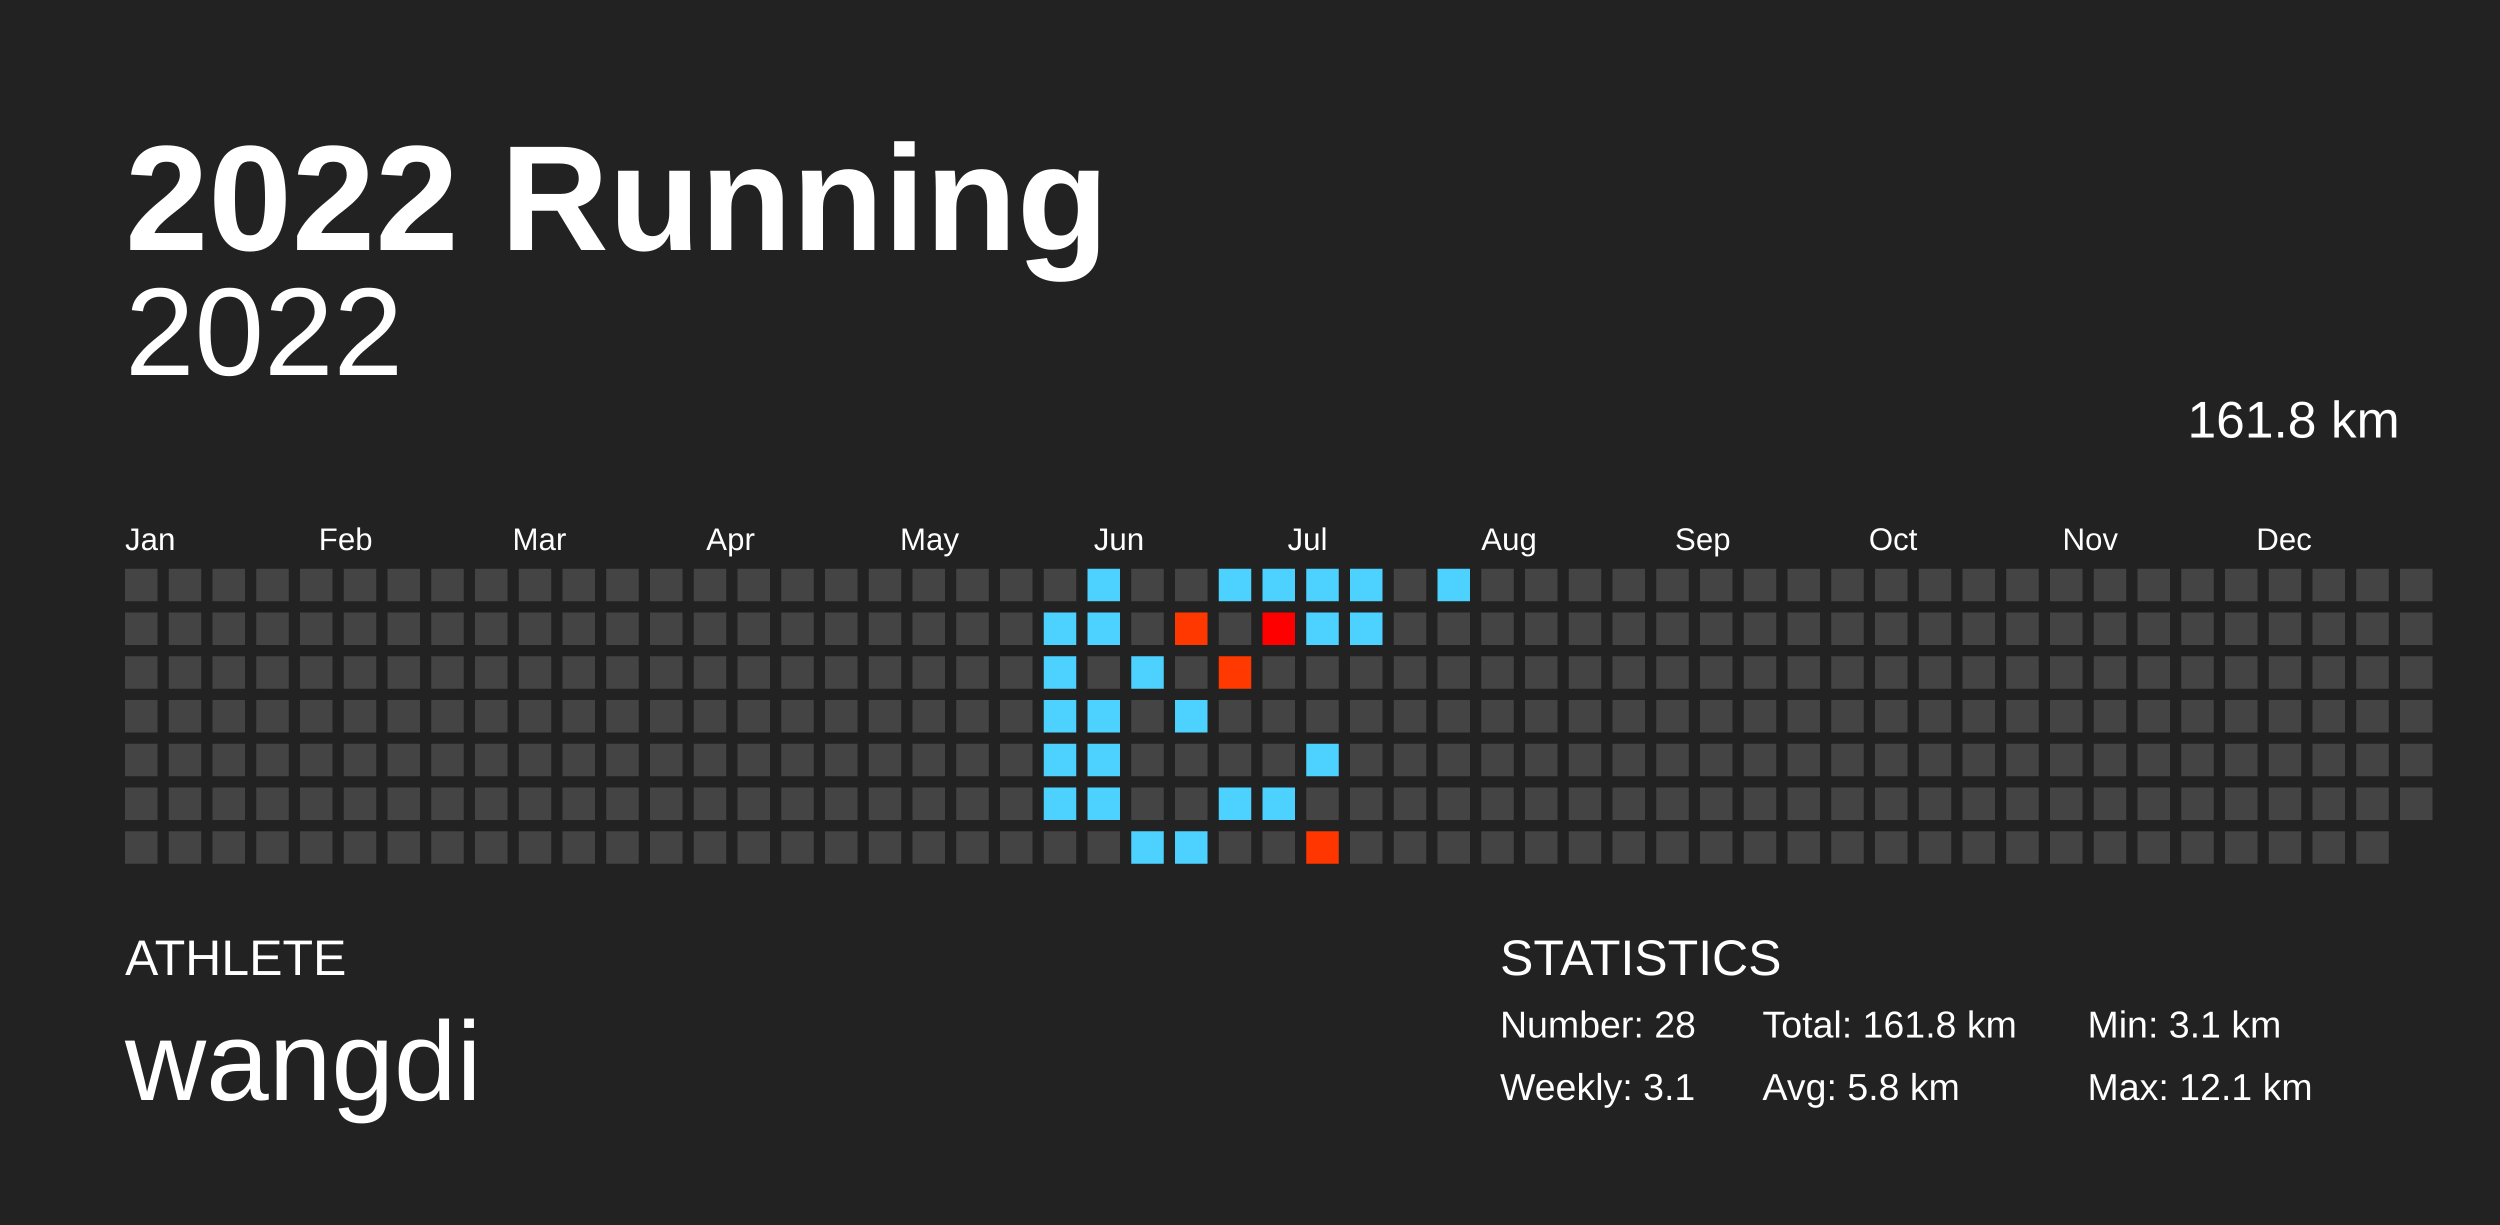
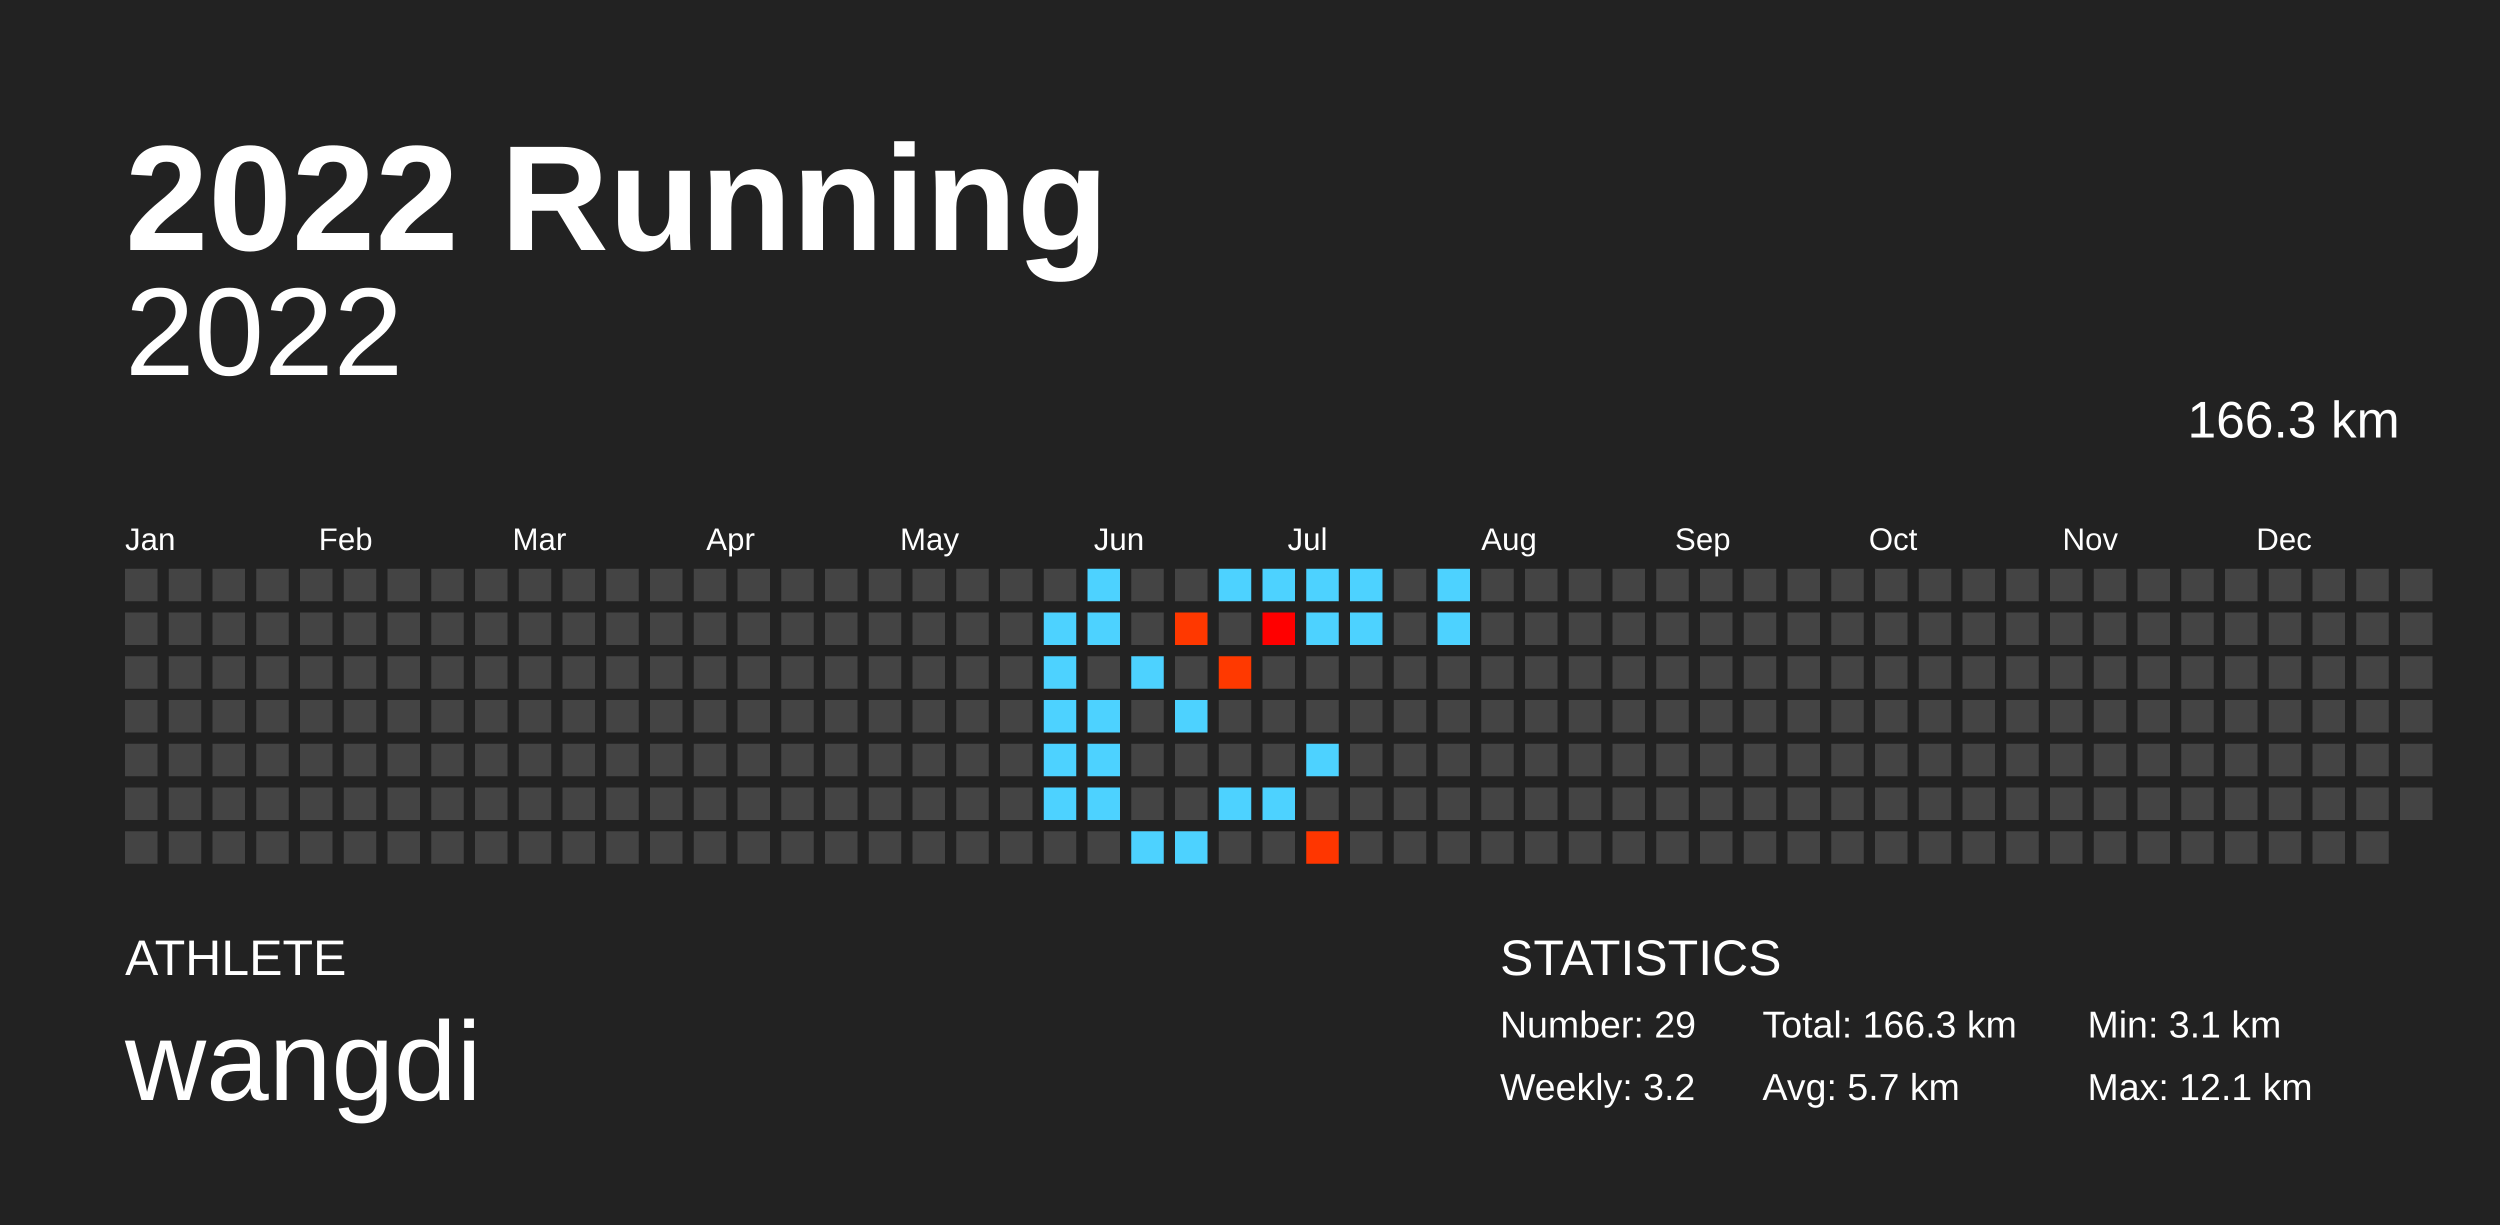
<svg xmlns="http://www.w3.org/2000/svg" baseProfile="full" height="98mm" version="1.1" viewBox="0,0,200,98" width="200mm">
  <defs />
  <rect fill="#222222" height="98" width="200" x="0" y="0" />
  <text fill="#FFFFFF" style="font-size:12px; font-family:Arial; font-weight:bold;" x="10" y="20">2022 Running</text>
  <text fill="#FFFFFF" style="font-size:4px; font-family:Arial" x="10" y="78">ATHLETE</text>
  <text fill="#FFFFFF" style="font-size:9px; font-family:Arial" x="10" y="88">wangdi</text>
  <text fill="#FFFFFF" style="font-size:4px; font-family:Arial" x="120" y="78">STATISTICS</text>
-   <text fill="#FFFFFF" style="font-size:3px; font-family:Arial" x="120" y="83">Number: 28</text>
-   <text fill="#FFFFFF" style="font-size:3px; font-family:Arial" x="120" y="88">Weekly: 3.1</text>
-   <text fill="#FFFFFF" style="font-size:3px; font-family:Arial" x="141" y="83">Total: 161.8 km</text>
-   <text fill="#FFFFFF" style="font-size:3px; font-family:Arial" x="141" y="88">Avg: 5.8 km</text>
+   <text fill="#FFFFFF" style="font-size:3px; font-family:Arial" x="120" y="83">Number: 29</text>
+   <text fill="#FFFFFF" style="font-size:3px; font-family:Arial" x="120" y="88">Weekly: 3.2</text>
+   <text fill="#FFFFFF" style="font-size:3px; font-family:Arial" x="141" y="83">Total: 166.3 km</text>
+   <text fill="#FFFFFF" style="font-size:3px; font-family:Arial" x="141" y="88">Avg: 5.7 km</text>
  <text fill="#FFFFFF" style="font-size:3px; font-family:Arial" x="167" y="83">Min: 3.1 km</text>
  <text fill="#FFFFFF" style="font-size:3px; font-family:Arial" x="167" y="88">Max: 12.1 km</text>
  <text alignment-baseline="hanging" fill="#FFFFFF" style="font-size:10.0px; font-family:Arial;" x="10" y="30">2022</text>
-   <text alignment-baseline="hanging" fill="#FFFFFF" style="font-size:4.125px; font-family:Arial;" x="175" y="35">161.8 km</text>
+   <text alignment-baseline="hanging" fill="#FFFFFF" style="font-size:4.125px; font-family:Arial;" x="175" y="35">166.3 km</text>
  <text fill="#FFFFFF" style="font-size:2.5px; font-family:Arial" x="10.0" y="44">Jan</text>
  <text fill="#FFFFFF" style="font-size:2.5px; font-family:Arial" x="25.5" y="44">Feb</text>
  <text fill="#FFFFFF" style="font-size:2.5px; font-family:Arial" x="41.0" y="44">Mar</text>
  <text fill="#FFFFFF" style="font-size:2.5px; font-family:Arial" x="56.5" y="44">Apr</text>
  <text fill="#FFFFFF" style="font-size:2.5px; font-family:Arial" x="72.0" y="44">May</text>
  <text fill="#FFFFFF" style="font-size:2.5px; font-family:Arial" x="87.5" y="44">Jun</text>
  <text fill="#FFFFFF" style="font-size:2.5px; font-family:Arial" x="103.0" y="44">Jul</text>
  <text fill="#FFFFFF" style="font-size:2.5px; font-family:Arial" x="118.5" y="44">Aug</text>
  <text fill="#FFFFFF" style="font-size:2.5px; font-family:Arial" x="134.0" y="44">Sep</text>
  <text fill="#FFFFFF" style="font-size:2.5px; font-family:Arial" x="149.5" y="44">Oct</text>
  <text fill="#FFFFFF" style="font-size:2.5px; font-family:Arial" x="165.0" y="44">Nov</text>
  <text fill="#FFFFFF" style="font-size:2.5px; font-family:Arial" x="180.5" y="44">Dec</text>
  <rect fill="#444444" height="2.6" width="2.6" x="10.0" y="45.5" />
  <rect fill="#444444" height="2.6" width="2.6" x="10.0" y="49.0" />
  <rect fill="#444444" height="2.6" width="2.6" x="10.0" y="52.5" />
  <rect fill="#444444" height="2.6" width="2.6" x="10.0" y="56.0" />
  <rect fill="#444444" height="2.6" width="2.6" x="10.0" y="59.5" />
  <rect fill="#444444" height="2.6" width="2.6" x="10.0" y="63.0" />
  <rect fill="#444444" height="2.6" width="2.6" x="10.0" y="66.5" />
  <rect fill="#444444" height="2.6" width="2.6" x="13.5" y="45.5" />
  <rect fill="#444444" height="2.6" width="2.6" x="13.5" y="49.0" />
  <rect fill="#444444" height="2.6" width="2.6" x="13.5" y="52.5" />
  <rect fill="#444444" height="2.6" width="2.6" x="13.5" y="56.0" />
  <rect fill="#444444" height="2.6" width="2.6" x="13.5" y="59.5" />
  <rect fill="#444444" height="2.6" width="2.6" x="13.5" y="63.0" />
  <rect fill="#444444" height="2.6" width="2.6" x="13.5" y="66.5" />
  <rect fill="#444444" height="2.6" width="2.6" x="17.0" y="45.5" />
  <rect fill="#444444" height="2.6" width="2.6" x="17.0" y="49.0" />
  <rect fill="#444444" height="2.6" width="2.6" x="17.0" y="52.5" />
  <rect fill="#444444" height="2.6" width="2.6" x="17.0" y="56.0" />
  <rect fill="#444444" height="2.6" width="2.6" x="17.0" y="59.5" />
  <rect fill="#444444" height="2.6" width="2.6" x="17.0" y="63.0" />
  <rect fill="#444444" height="2.6" width="2.6" x="17.0" y="66.5" />
  <rect fill="#444444" height="2.6" width="2.6" x="20.5" y="45.5" />
  <rect fill="#444444" height="2.6" width="2.6" x="20.5" y="49.0" />
  <rect fill="#444444" height="2.6" width="2.6" x="20.5" y="52.5" />
  <rect fill="#444444" height="2.6" width="2.6" x="20.5" y="56.0" />
  <rect fill="#444444" height="2.6" width="2.6" x="20.5" y="59.5" />
  <rect fill="#444444" height="2.6" width="2.6" x="20.5" y="63.0" />
  <rect fill="#444444" height="2.6" width="2.6" x="20.5" y="66.5" />
  <rect fill="#444444" height="2.6" width="2.6" x="24.0" y="45.5" />
  <rect fill="#444444" height="2.6" width="2.6" x="24.0" y="49.0" />
  <rect fill="#444444" height="2.6" width="2.6" x="24.0" y="52.5" />
  <rect fill="#444444" height="2.6" width="2.6" x="24.0" y="56.0" />
  <rect fill="#444444" height="2.6" width="2.6" x="24.0" y="59.5" />
  <rect fill="#444444" height="2.6" width="2.6" x="24.0" y="63.0" />
  <rect fill="#444444" height="2.6" width="2.6" x="24.0" y="66.5" />
  <rect fill="#444444" height="2.6" width="2.6" x="27.5" y="45.5" />
  <rect fill="#444444" height="2.6" width="2.6" x="27.5" y="49.0" />
  <rect fill="#444444" height="2.6" width="2.6" x="27.5" y="52.5" />
  <rect fill="#444444" height="2.6" width="2.6" x="27.5" y="56.0" />
  <rect fill="#444444" height="2.6" width="2.6" x="27.5" y="59.5" />
  <rect fill="#444444" height="2.6" width="2.6" x="27.5" y="63.0" />
  <rect fill="#444444" height="2.6" width="2.6" x="27.5" y="66.5" />
  <rect fill="#444444" height="2.6" width="2.6" x="31.0" y="45.5" />
  <rect fill="#444444" height="2.6" width="2.6" x="31.0" y="49.0" />
  <rect fill="#444444" height="2.6" width="2.6" x="31.0" y="52.5" />
  <rect fill="#444444" height="2.6" width="2.6" x="31.0" y="56.0" />
  <rect fill="#444444" height="2.6" width="2.6" x="31.0" y="59.5" />
  <rect fill="#444444" height="2.6" width="2.6" x="31.0" y="63.0" />
  <rect fill="#444444" height="2.6" width="2.6" x="31.0" y="66.5" />
  <rect fill="#444444" height="2.6" width="2.6" x="34.5" y="45.5" />
  <rect fill="#444444" height="2.6" width="2.6" x="34.5" y="49.0" />
  <rect fill="#444444" height="2.6" width="2.6" x="34.5" y="52.5" />
  <rect fill="#444444" height="2.6" width="2.6" x="34.5" y="56.0" />
  <rect fill="#444444" height="2.6" width="2.6" x="34.5" y="59.5" />
  <rect fill="#444444" height="2.6" width="2.6" x="34.5" y="63.0" />
  <rect fill="#444444" height="2.6" width="2.6" x="34.5" y="66.5" />
  <rect fill="#444444" height="2.6" width="2.6" x="38.0" y="45.5" />
  <rect fill="#444444" height="2.6" width="2.6" x="38.0" y="49.0" />
  <rect fill="#444444" height="2.6" width="2.6" x="38.0" y="52.5" />
  <rect fill="#444444" height="2.6" width="2.6" x="38.0" y="56.0" />
  <rect fill="#444444" height="2.6" width="2.6" x="38.0" y="59.5" />
  <rect fill="#444444" height="2.6" width="2.6" x="38.0" y="63.0" />
  <rect fill="#444444" height="2.6" width="2.6" x="38.0" y="66.5" />
  <rect fill="#444444" height="2.6" width="2.6" x="41.5" y="45.5" />
  <rect fill="#444444" height="2.6" width="2.6" x="41.5" y="49.0" />
  <rect fill="#444444" height="2.6" width="2.6" x="41.5" y="52.5" />
  <rect fill="#444444" height="2.6" width="2.6" x="41.5" y="56.0" />
  <rect fill="#444444" height="2.6" width="2.6" x="41.5" y="59.5" />
  <rect fill="#444444" height="2.6" width="2.6" x="41.5" y="63.0" />
  <rect fill="#444444" height="2.6" width="2.6" x="41.5" y="66.5" />
  <rect fill="#444444" height="2.6" width="2.6" x="45.0" y="45.5" />
  <rect fill="#444444" height="2.6" width="2.6" x="45.0" y="49.0" />
  <rect fill="#444444" height="2.6" width="2.6" x="45.0" y="52.5" />
  <rect fill="#444444" height="2.6" width="2.6" x="45.0" y="56.0" />
  <rect fill="#444444" height="2.6" width="2.6" x="45.0" y="59.5" />
  <rect fill="#444444" height="2.6" width="2.6" x="45.0" y="63.0" />
  <rect fill="#444444" height="2.6" width="2.6" x="45.0" y="66.5" />
  <rect fill="#444444" height="2.6" width="2.6" x="48.5" y="45.5" />
  <rect fill="#444444" height="2.6" width="2.6" x="48.5" y="49.0" />
  <rect fill="#444444" height="2.6" width="2.6" x="48.5" y="52.5" />
  <rect fill="#444444" height="2.6" width="2.6" x="48.5" y="56.0" />
  <rect fill="#444444" height="2.6" width="2.6" x="48.5" y="59.5" />
  <rect fill="#444444" height="2.6" width="2.6" x="48.5" y="63.0" />
  <rect fill="#444444" height="2.6" width="2.6" x="48.5" y="66.5" />
  <rect fill="#444444" height="2.6" width="2.6" x="52.0" y="45.5" />
  <rect fill="#444444" height="2.6" width="2.6" x="52.0" y="49.0" />
  <rect fill="#444444" height="2.6" width="2.6" x="52.0" y="52.5" />
  <rect fill="#444444" height="2.6" width="2.6" x="52.0" y="56.0" />
  <rect fill="#444444" height="2.6" width="2.6" x="52.0" y="59.5" />
  <rect fill="#444444" height="2.6" width="2.6" x="52.0" y="63.0" />
  <rect fill="#444444" height="2.6" width="2.6" x="52.0" y="66.5" />
  <rect fill="#444444" height="2.6" width="2.6" x="55.5" y="45.5" />
  <rect fill="#444444" height="2.6" width="2.6" x="55.5" y="49.0" />
  <rect fill="#444444" height="2.6" width="2.6" x="55.5" y="52.5" />
  <rect fill="#444444" height="2.6" width="2.6" x="55.5" y="56.0" />
  <rect fill="#444444" height="2.6" width="2.6" x="55.5" y="59.5" />
  <rect fill="#444444" height="2.6" width="2.6" x="55.5" y="63.0" />
  <rect fill="#444444" height="2.6" width="2.6" x="55.5" y="66.5" />
  <rect fill="#444444" height="2.6" width="2.6" x="59.0" y="45.5" />
  <rect fill="#444444" height="2.6" width="2.6" x="59.0" y="49.0" />
  <rect fill="#444444" height="2.6" width="2.6" x="59.0" y="52.5" />
  <rect fill="#444444" height="2.6" width="2.6" x="59.0" y="56.0" />
  <rect fill="#444444" height="2.6" width="2.6" x="59.0" y="59.5" />
  <rect fill="#444444" height="2.6" width="2.6" x="59.0" y="63.0" />
  <rect fill="#444444" height="2.6" width="2.6" x="59.0" y="66.5" />
  <rect fill="#444444" height="2.6" width="2.6" x="62.5" y="45.5" />
  <rect fill="#444444" height="2.6" width="2.6" x="62.5" y="49.0" />
  <rect fill="#444444" height="2.6" width="2.6" x="62.5" y="52.5" />
  <rect fill="#444444" height="2.6" width="2.6" x="62.5" y="56.0" />
  <rect fill="#444444" height="2.6" width="2.6" x="62.5" y="59.5" />
  <rect fill="#444444" height="2.6" width="2.6" x="62.5" y="63.0" />
  <rect fill="#444444" height="2.6" width="2.6" x="62.5" y="66.5" />
  <rect fill="#444444" height="2.6" width="2.6" x="66.0" y="45.5" />
  <rect fill="#444444" height="2.6" width="2.6" x="66.0" y="49.0" />
  <rect fill="#444444" height="2.6" width="2.6" x="66.0" y="52.5" />
  <rect fill="#444444" height="2.6" width="2.6" x="66.0" y="56.0" />
  <rect fill="#444444" height="2.6" width="2.6" x="66.0" y="59.5" />
  <rect fill="#444444" height="2.6" width="2.6" x="66.0" y="63.0" />
  <rect fill="#444444" height="2.6" width="2.6" x="66.0" y="66.5" />
  <rect fill="#444444" height="2.6" width="2.6" x="69.5" y="45.5" />
  <rect fill="#444444" height="2.6" width="2.6" x="69.5" y="49.0" />
  <rect fill="#444444" height="2.6" width="2.6" x="69.5" y="52.5" />
  <rect fill="#444444" height="2.6" width="2.6" x="69.5" y="56.0" />
  <rect fill="#444444" height="2.6" width="2.6" x="69.5" y="59.5" />
  <rect fill="#444444" height="2.6" width="2.6" x="69.5" y="63.0" />
  <rect fill="#444444" height="2.6" width="2.6" x="69.5" y="66.5" />
  <rect fill="#444444" height="2.6" width="2.6" x="73.0" y="45.5" />
  <rect fill="#444444" height="2.6" width="2.6" x="73.0" y="49.0" />
  <rect fill="#444444" height="2.6" width="2.6" x="73.0" y="52.5" />
  <rect fill="#444444" height="2.6" width="2.6" x="73.0" y="56.0" />
  <rect fill="#444444" height="2.6" width="2.6" x="73.0" y="59.5" />
  <rect fill="#444444" height="2.6" width="2.6" x="73.0" y="63.0" />
  <rect fill="#444444" height="2.6" width="2.6" x="73.0" y="66.5" />
  <rect fill="#444444" height="2.6" width="2.6" x="76.5" y="45.5" />
  <rect fill="#444444" height="2.6" width="2.6" x="76.5" y="49.0" />
  <rect fill="#444444" height="2.6" width="2.6" x="76.5" y="52.5" />
  <rect fill="#444444" height="2.6" width="2.6" x="76.5" y="56.0" />
  <rect fill="#444444" height="2.6" width="2.6" x="76.5" y="59.5" />
  <rect fill="#444444" height="2.6" width="2.6" x="76.5" y="63.0" />
  <rect fill="#444444" height="2.6" width="2.6" x="76.5" y="66.5" />
  <rect fill="#444444" height="2.6" width="2.6" x="80.0" y="45.5" />
  <rect fill="#444444" height="2.6" width="2.6" x="80.0" y="49.0" />
  <rect fill="#444444" height="2.6" width="2.6" x="80.0" y="52.5" />
  <rect fill="#444444" height="2.6" width="2.6" x="80.0" y="56.0" />
  <rect fill="#444444" height="2.6" width="2.6" x="80.0" y="59.5" />
  <rect fill="#444444" height="2.6" width="2.6" x="80.0" y="63.0" />
  <rect fill="#444444" height="2.6" width="2.6" x="80.0" y="66.5" />
  <rect fill="#444444" height="2.6" width="2.6" x="83.5" y="45.5" />
  <rect fill="#4dd2ff" height="2.6" width="2.6" x="83.5" y="49.0" />
  <rect fill="#4dd2ff" height="2.6" width="2.6" x="83.5" y="52.5" />
  <rect fill="#4dd2ff" height="2.6" width="2.6" x="83.5" y="56.0" />
  <rect fill="#4dd2ff" height="2.6" width="2.6" x="83.5" y="59.5" />
  <rect fill="#4dd2ff" height="2.6" width="2.6" x="83.5" y="63.0" />
  <rect fill="#444444" height="2.6" width="2.6" x="83.5" y="66.5" />
  <rect fill="#4dd2ff" height="2.6" width="2.6" x="87.0" y="45.5" />
  <rect fill="#4dd2ff" height="2.6" width="2.6" x="87.0" y="49.0" />
  <rect fill="#444444" height="2.6" width="2.6" x="87.0" y="52.5" />
  <rect fill="#4dd2ff" height="2.6" width="2.6" x="87.0" y="56.0" />
  <rect fill="#4dd2ff" height="2.6" width="2.6" x="87.0" y="59.5" />
  <rect fill="#4dd2ff" height="2.6" width="2.6" x="87.0" y="63.0" />
  <rect fill="#444444" height="2.6" width="2.6" x="87.0" y="66.5" />
  <rect fill="#444444" height="2.6" width="2.6" x="90.5" y="45.5" />
  <rect fill="#444444" height="2.6" width="2.6" x="90.5" y="49.0" />
  <rect fill="#4dd2ff" height="2.6" width="2.6" x="90.5" y="52.5" />
  <rect fill="#444444" height="2.6" width="2.6" x="90.5" y="56.0" />
  <rect fill="#444444" height="2.6" width="2.6" x="90.5" y="59.5" />
  <rect fill="#444444" height="2.6" width="2.6" x="90.5" y="63.0" />
  <rect fill="#4dd2ff" height="2.6" width="2.6" x="90.5" y="66.5" />
  <rect fill="#444444" height="2.6" width="2.6" x="94.0" y="45.5" />
  <rect fill="#ff3800" height="2.6" width="2.6" x="94.0" y="49.0" />
  <rect fill="#444444" height="2.6" width="2.6" x="94.0" y="52.5" />
  <rect fill="#4dd2ff" height="2.6" width="2.6" x="94.0" y="56.0" />
  <rect fill="#444444" height="2.6" width="2.6" x="94.0" y="59.5" />
  <rect fill="#444444" height="2.6" width="2.6" x="94.0" y="63.0" />
  <rect fill="#4dd2ff" height="2.6" width="2.6" x="94.0" y="66.5" />
  <rect fill="#4dd2ff" height="2.6" width="2.6" x="97.5" y="45.5" />
  <rect fill="#444444" height="2.6" width="2.6" x="97.5" y="49.0" />
  <rect fill="#ff3900" height="2.6" width="2.6" x="97.5" y="52.5" />
  <rect fill="#444444" height="2.6" width="2.6" x="97.5" y="56.0" />
  <rect fill="#444444" height="2.6" width="2.6" x="97.5" y="59.5" />
  <rect fill="#4dd2ff" height="2.6" width="2.6" x="97.5" y="63.0" />
  <rect fill="#444444" height="2.6" width="2.6" x="97.5" y="66.5" />
  <rect fill="#4dd2ff" height="2.6" width="2.6" x="101.0" y="45.5" />
  <rect fill="#ff0000" height="2.6" width="2.6" x="101.0" y="49.0" />
  <rect fill="#444444" height="2.6" width="2.6" x="101.0" y="52.5" />
  <rect fill="#444444" height="2.6" width="2.6" x="101.0" y="56.0" />
  <rect fill="#444444" height="2.6" width="2.6" x="101.0" y="59.5" />
  <rect fill="#4dd2ff" height="2.6" width="2.6" x="101.0" y="63.0" />
  <rect fill="#444444" height="2.6" width="2.6" x="101.0" y="66.5" />
  <rect fill="#4dd2ff" height="2.6" width="2.6" x="104.5" y="45.5" />
  <rect fill="#4dd2ff" height="2.6" width="2.6" x="104.5" y="49.0" />
  <rect fill="#444444" height="2.6" width="2.6" x="104.5" y="52.5" />
  <rect fill="#444444" height="2.6" width="2.6" x="104.5" y="56.0" />
  <rect fill="#4dd2ff" height="2.6" width="2.6" x="104.5" y="59.5" />
  <rect fill="#444444" height="2.6" width="2.6" x="104.5" y="63.0" />
  <rect fill="#ff3600" height="2.6" width="2.6" x="104.5" y="66.5" />
  <rect fill="#4dd2ff" height="2.6" width="2.6" x="108.0" y="45.5" />
  <rect fill="#4dd2ff" height="2.6" width="2.6" x="108.0" y="49.0" />
  <rect fill="#444444" height="2.6" width="2.6" x="108.0" y="52.5" />
  <rect fill="#444444" height="2.6" width="2.6" x="108.0" y="56.0" />
  <rect fill="#444444" height="2.6" width="2.6" x="108.0" y="59.5" />
  <rect fill="#444444" height="2.6" width="2.6" x="108.0" y="63.0" />
  <rect fill="#444444" height="2.6" width="2.6" x="108.0" y="66.5" />
  <rect fill="#444444" height="2.6" width="2.6" x="111.5" y="45.5" />
  <rect fill="#444444" height="2.6" width="2.6" x="111.5" y="49.0" />
  <rect fill="#444444" height="2.6" width="2.6" x="111.5" y="52.5" />
  <rect fill="#444444" height="2.6" width="2.6" x="111.5" y="56.0" />
  <rect fill="#444444" height="2.6" width="2.6" x="111.5" y="59.5" />
  <rect fill="#444444" height="2.6" width="2.6" x="111.5" y="63.0" />
  <rect fill="#444444" height="2.6" width="2.6" x="111.5" y="66.5" />
  <rect fill="#4dd2ff" height="2.6" width="2.6" x="115.0" y="45.5" />
-   <rect fill="#444444" height="2.6" width="2.6" x="115.0" y="49.0" />
+   <rect fill="#4dd2ff" height="2.6" width="2.6" x="115.0" y="49.0" />
  <rect fill="#444444" height="2.6" width="2.6" x="115.0" y="52.5" />
  <rect fill="#444444" height="2.6" width="2.6" x="115.0" y="56.0" />
  <rect fill="#444444" height="2.6" width="2.6" x="115.0" y="59.5" />
  <rect fill="#444444" height="2.6" width="2.6" x="115.0" y="63.0" />
  <rect fill="#444444" height="2.6" width="2.6" x="115.0" y="66.5" />
  <rect fill="#444444" height="2.6" width="2.6" x="118.5" y="45.5" />
  <rect fill="#444444" height="2.6" width="2.6" x="118.5" y="49.0" />
  <rect fill="#444444" height="2.6" width="2.6" x="118.5" y="52.5" />
  <rect fill="#444444" height="2.6" width="2.6" x="118.5" y="56.0" />
  <rect fill="#444444" height="2.6" width="2.6" x="118.5" y="59.5" />
  <rect fill="#444444" height="2.6" width="2.6" x="118.5" y="63.0" />
  <rect fill="#444444" height="2.6" width="2.6" x="118.5" y="66.5" />
  <rect fill="#444444" height="2.6" width="2.6" x="122.0" y="45.5" />
  <rect fill="#444444" height="2.6" width="2.6" x="122.0" y="49.0" />
  <rect fill="#444444" height="2.6" width="2.6" x="122.0" y="52.5" />
  <rect fill="#444444" height="2.6" width="2.6" x="122.0" y="56.0" />
  <rect fill="#444444" height="2.6" width="2.6" x="122.0" y="59.5" />
  <rect fill="#444444" height="2.6" width="2.6" x="122.0" y="63.0" />
  <rect fill="#444444" height="2.6" width="2.6" x="122.0" y="66.5" />
  <rect fill="#444444" height="2.6" width="2.6" x="125.5" y="45.5" />
  <rect fill="#444444" height="2.6" width="2.6" x="125.5" y="49.0" />
  <rect fill="#444444" height="2.6" width="2.6" x="125.5" y="52.5" />
  <rect fill="#444444" height="2.6" width="2.6" x="125.5" y="56.0" />
  <rect fill="#444444" height="2.6" width="2.6" x="125.5" y="59.5" />
  <rect fill="#444444" height="2.6" width="2.6" x="125.5" y="63.0" />
  <rect fill="#444444" height="2.6" width="2.6" x="125.5" y="66.5" />
  <rect fill="#444444" height="2.6" width="2.6" x="129.0" y="45.5" />
  <rect fill="#444444" height="2.6" width="2.6" x="129.0" y="49.0" />
  <rect fill="#444444" height="2.6" width="2.6" x="129.0" y="52.5" />
  <rect fill="#444444" height="2.6" width="2.6" x="129.0" y="56.0" />
  <rect fill="#444444" height="2.6" width="2.6" x="129.0" y="59.5" />
  <rect fill="#444444" height="2.6" width="2.6" x="129.0" y="63.0" />
  <rect fill="#444444" height="2.6" width="2.6" x="129.0" y="66.5" />
  <rect fill="#444444" height="2.6" width="2.6" x="132.5" y="45.5" />
  <rect fill="#444444" height="2.6" width="2.6" x="132.5" y="49.0" />
  <rect fill="#444444" height="2.6" width="2.6" x="132.5" y="52.5" />
  <rect fill="#444444" height="2.6" width="2.6" x="132.5" y="56.0" />
  <rect fill="#444444" height="2.6" width="2.6" x="132.5" y="59.5" />
  <rect fill="#444444" height="2.6" width="2.6" x="132.5" y="63.0" />
  <rect fill="#444444" height="2.6" width="2.6" x="132.5" y="66.5" />
  <rect fill="#444444" height="2.6" width="2.6" x="136.0" y="45.5" />
  <rect fill="#444444" height="2.6" width="2.6" x="136.0" y="49.0" />
  <rect fill="#444444" height="2.6" width="2.6" x="136.0" y="52.5" />
  <rect fill="#444444" height="2.6" width="2.6" x="136.0" y="56.0" />
  <rect fill="#444444" height="2.6" width="2.6" x="136.0" y="59.5" />
  <rect fill="#444444" height="2.6" width="2.6" x="136.0" y="63.0" />
  <rect fill="#444444" height="2.6" width="2.6" x="136.0" y="66.5" />
  <rect fill="#444444" height="2.6" width="2.6" x="139.5" y="45.5" />
  <rect fill="#444444" height="2.6" width="2.6" x="139.5" y="49.0" />
  <rect fill="#444444" height="2.6" width="2.6" x="139.5" y="52.5" />
  <rect fill="#444444" height="2.6" width="2.6" x="139.5" y="56.0" />
  <rect fill="#444444" height="2.6" width="2.6" x="139.5" y="59.5" />
  <rect fill="#444444" height="2.6" width="2.6" x="139.5" y="63.0" />
  <rect fill="#444444" height="2.6" width="2.6" x="139.5" y="66.5" />
  <rect fill="#444444" height="2.6" width="2.6" x="143.0" y="45.5" />
  <rect fill="#444444" height="2.6" width="2.6" x="143.0" y="49.0" />
  <rect fill="#444444" height="2.6" width="2.6" x="143.0" y="52.5" />
  <rect fill="#444444" height="2.6" width="2.6" x="143.0" y="56.0" />
  <rect fill="#444444" height="2.6" width="2.6" x="143.0" y="59.5" />
  <rect fill="#444444" height="2.6" width="2.6" x="143.0" y="63.0" />
  <rect fill="#444444" height="2.6" width="2.6" x="143.0" y="66.5" />
  <rect fill="#444444" height="2.6" width="2.6" x="146.5" y="45.5" />
  <rect fill="#444444" height="2.6" width="2.6" x="146.5" y="49.0" />
  <rect fill="#444444" height="2.6" width="2.6" x="146.5" y="52.5" />
  <rect fill="#444444" height="2.6" width="2.6" x="146.5" y="56.0" />
  <rect fill="#444444" height="2.6" width="2.6" x="146.5" y="59.5" />
  <rect fill="#444444" height="2.6" width="2.6" x="146.5" y="63.0" />
  <rect fill="#444444" height="2.6" width="2.6" x="146.5" y="66.5" />
  <rect fill="#444444" height="2.6" width="2.6" x="150.0" y="45.5" />
  <rect fill="#444444" height="2.6" width="2.6" x="150.0" y="49.0" />
  <rect fill="#444444" height="2.6" width="2.6" x="150.0" y="52.5" />
  <rect fill="#444444" height="2.6" width="2.6" x="150.0" y="56.0" />
  <rect fill="#444444" height="2.6" width="2.6" x="150.0" y="59.5" />
  <rect fill="#444444" height="2.6" width="2.6" x="150.0" y="63.0" />
  <rect fill="#444444" height="2.6" width="2.6" x="150.0" y="66.5" />
  <rect fill="#444444" height="2.6" width="2.6" x="153.5" y="45.5" />
  <rect fill="#444444" height="2.6" width="2.6" x="153.5" y="49.0" />
  <rect fill="#444444" height="2.6" width="2.6" x="153.5" y="52.5" />
  <rect fill="#444444" height="2.6" width="2.6" x="153.5" y="56.0" />
  <rect fill="#444444" height="2.6" width="2.6" x="153.5" y="59.5" />
  <rect fill="#444444" height="2.6" width="2.6" x="153.5" y="63.0" />
  <rect fill="#444444" height="2.6" width="2.6" x="153.5" y="66.5" />
  <rect fill="#444444" height="2.6" width="2.6" x="157.0" y="45.5" />
  <rect fill="#444444" height="2.6" width="2.6" x="157.0" y="49.0" />
  <rect fill="#444444" height="2.6" width="2.6" x="157.0" y="52.5" />
  <rect fill="#444444" height="2.6" width="2.6" x="157.0" y="56.0" />
  <rect fill="#444444" height="2.6" width="2.6" x="157.0" y="59.5" />
  <rect fill="#444444" height="2.6" width="2.6" x="157.0" y="63.0" />
  <rect fill="#444444" height="2.6" width="2.6" x="157.0" y="66.5" />
  <rect fill="#444444" height="2.6" width="2.6" x="160.5" y="45.5" />
  <rect fill="#444444" height="2.6" width="2.6" x="160.5" y="49.0" />
  <rect fill="#444444" height="2.6" width="2.6" x="160.5" y="52.5" />
  <rect fill="#444444" height="2.6" width="2.6" x="160.5" y="56.0" />
  <rect fill="#444444" height="2.6" width="2.6" x="160.5" y="59.5" />
  <rect fill="#444444" height="2.6" width="2.6" x="160.5" y="63.0" />
  <rect fill="#444444" height="2.6" width="2.6" x="160.5" y="66.5" />
  <rect fill="#444444" height="2.6" width="2.6" x="164.0" y="45.5" />
  <rect fill="#444444" height="2.6" width="2.6" x="164.0" y="49.0" />
  <rect fill="#444444" height="2.6" width="2.6" x="164.0" y="52.5" />
  <rect fill="#444444" height="2.6" width="2.6" x="164.0" y="56.0" />
  <rect fill="#444444" height="2.6" width="2.6" x="164.0" y="59.5" />
  <rect fill="#444444" height="2.6" width="2.6" x="164.0" y="63.0" />
  <rect fill="#444444" height="2.6" width="2.6" x="164.0" y="66.5" />
  <rect fill="#444444" height="2.6" width="2.6" x="167.5" y="45.5" />
  <rect fill="#444444" height="2.6" width="2.6" x="167.5" y="49.0" />
  <rect fill="#444444" height="2.6" width="2.6" x="167.5" y="52.5" />
  <rect fill="#444444" height="2.6" width="2.6" x="167.5" y="56.0" />
  <rect fill="#444444" height="2.6" width="2.6" x="167.5" y="59.5" />
  <rect fill="#444444" height="2.6" width="2.6" x="167.5" y="63.0" />
  <rect fill="#444444" height="2.6" width="2.6" x="167.5" y="66.5" />
  <rect fill="#444444" height="2.6" width="2.6" x="171.0" y="45.5" />
  <rect fill="#444444" height="2.6" width="2.6" x="171.0" y="49.0" />
  <rect fill="#444444" height="2.6" width="2.6" x="171.0" y="52.5" />
  <rect fill="#444444" height="2.6" width="2.6" x="171.0" y="56.0" />
  <rect fill="#444444" height="2.6" width="2.6" x="171.0" y="59.5" />
  <rect fill="#444444" height="2.6" width="2.6" x="171.0" y="63.0" />
  <rect fill="#444444" height="2.6" width="2.6" x="171.0" y="66.5" />
  <rect fill="#444444" height="2.6" width="2.6" x="174.5" y="45.5" />
  <rect fill="#444444" height="2.6" width="2.6" x="174.5" y="49.0" />
  <rect fill="#444444" height="2.6" width="2.6" x="174.5" y="52.5" />
  <rect fill="#444444" height="2.6" width="2.6" x="174.5" y="56.0" />
  <rect fill="#444444" height="2.6" width="2.6" x="174.5" y="59.5" />
  <rect fill="#444444" height="2.6" width="2.6" x="174.5" y="63.0" />
  <rect fill="#444444" height="2.6" width="2.6" x="174.5" y="66.5" />
  <rect fill="#444444" height="2.6" width="2.6" x="178.0" y="45.5" />
  <rect fill="#444444" height="2.6" width="2.6" x="178.0" y="49.0" />
  <rect fill="#444444" height="2.6" width="2.6" x="178.0" y="52.5" />
  <rect fill="#444444" height="2.6" width="2.6" x="178.0" y="56.0" />
  <rect fill="#444444" height="2.6" width="2.6" x="178.0" y="59.5" />
  <rect fill="#444444" height="2.6" width="2.6" x="178.0" y="63.0" />
  <rect fill="#444444" height="2.6" width="2.6" x="178.0" y="66.5" />
  <rect fill="#444444" height="2.6" width="2.6" x="181.5" y="45.5" />
  <rect fill="#444444" height="2.6" width="2.6" x="181.5" y="49.0" />
  <rect fill="#444444" height="2.6" width="2.6" x="181.5" y="52.5" />
  <rect fill="#444444" height="2.6" width="2.6" x="181.5" y="56.0" />
  <rect fill="#444444" height="2.6" width="2.6" x="181.5" y="59.5" />
  <rect fill="#444444" height="2.6" width="2.6" x="181.5" y="63.0" />
  <rect fill="#444444" height="2.6" width="2.6" x="181.5" y="66.5" />
  <rect fill="#444444" height="2.6" width="2.6" x="185.0" y="45.5" />
  <rect fill="#444444" height="2.6" width="2.6" x="185.0" y="49.0" />
  <rect fill="#444444" height="2.6" width="2.6" x="185.0" y="52.5" />
  <rect fill="#444444" height="2.6" width="2.6" x="185.0" y="56.0" />
  <rect fill="#444444" height="2.6" width="2.6" x="185.0" y="59.5" />
  <rect fill="#444444" height="2.6" width="2.6" x="185.0" y="63.0" />
  <rect fill="#444444" height="2.6" width="2.6" x="185.0" y="66.5" />
  <rect fill="#444444" height="2.6" width="2.6" x="188.5" y="45.5" />
  <rect fill="#444444" height="2.6" width="2.6" x="188.5" y="49.0" />
  <rect fill="#444444" height="2.6" width="2.6" x="188.5" y="52.5" />
  <rect fill="#444444" height="2.6" width="2.6" x="188.5" y="56.0" />
  <rect fill="#444444" height="2.6" width="2.6" x="188.5" y="59.5" />
  <rect fill="#444444" height="2.6" width="2.6" x="188.5" y="63.0" />
  <rect fill="#444444" height="2.6" width="2.6" x="188.5" y="66.5" />
  <rect fill="#444444" height="2.6" width="2.6" x="192.0" y="45.5" />
  <rect fill="#444444" height="2.6" width="2.6" x="192.0" y="49.0" />
  <rect fill="#444444" height="2.6" width="2.6" x="192.0" y="52.5" />
  <rect fill="#444444" height="2.6" width="2.6" x="192.0" y="56.0" />
  <rect fill="#444444" height="2.6" width="2.6" x="192.0" y="59.5" />
  <rect fill="#444444" height="2.6" width="2.6" x="192.0" y="63.0" />
</svg>
